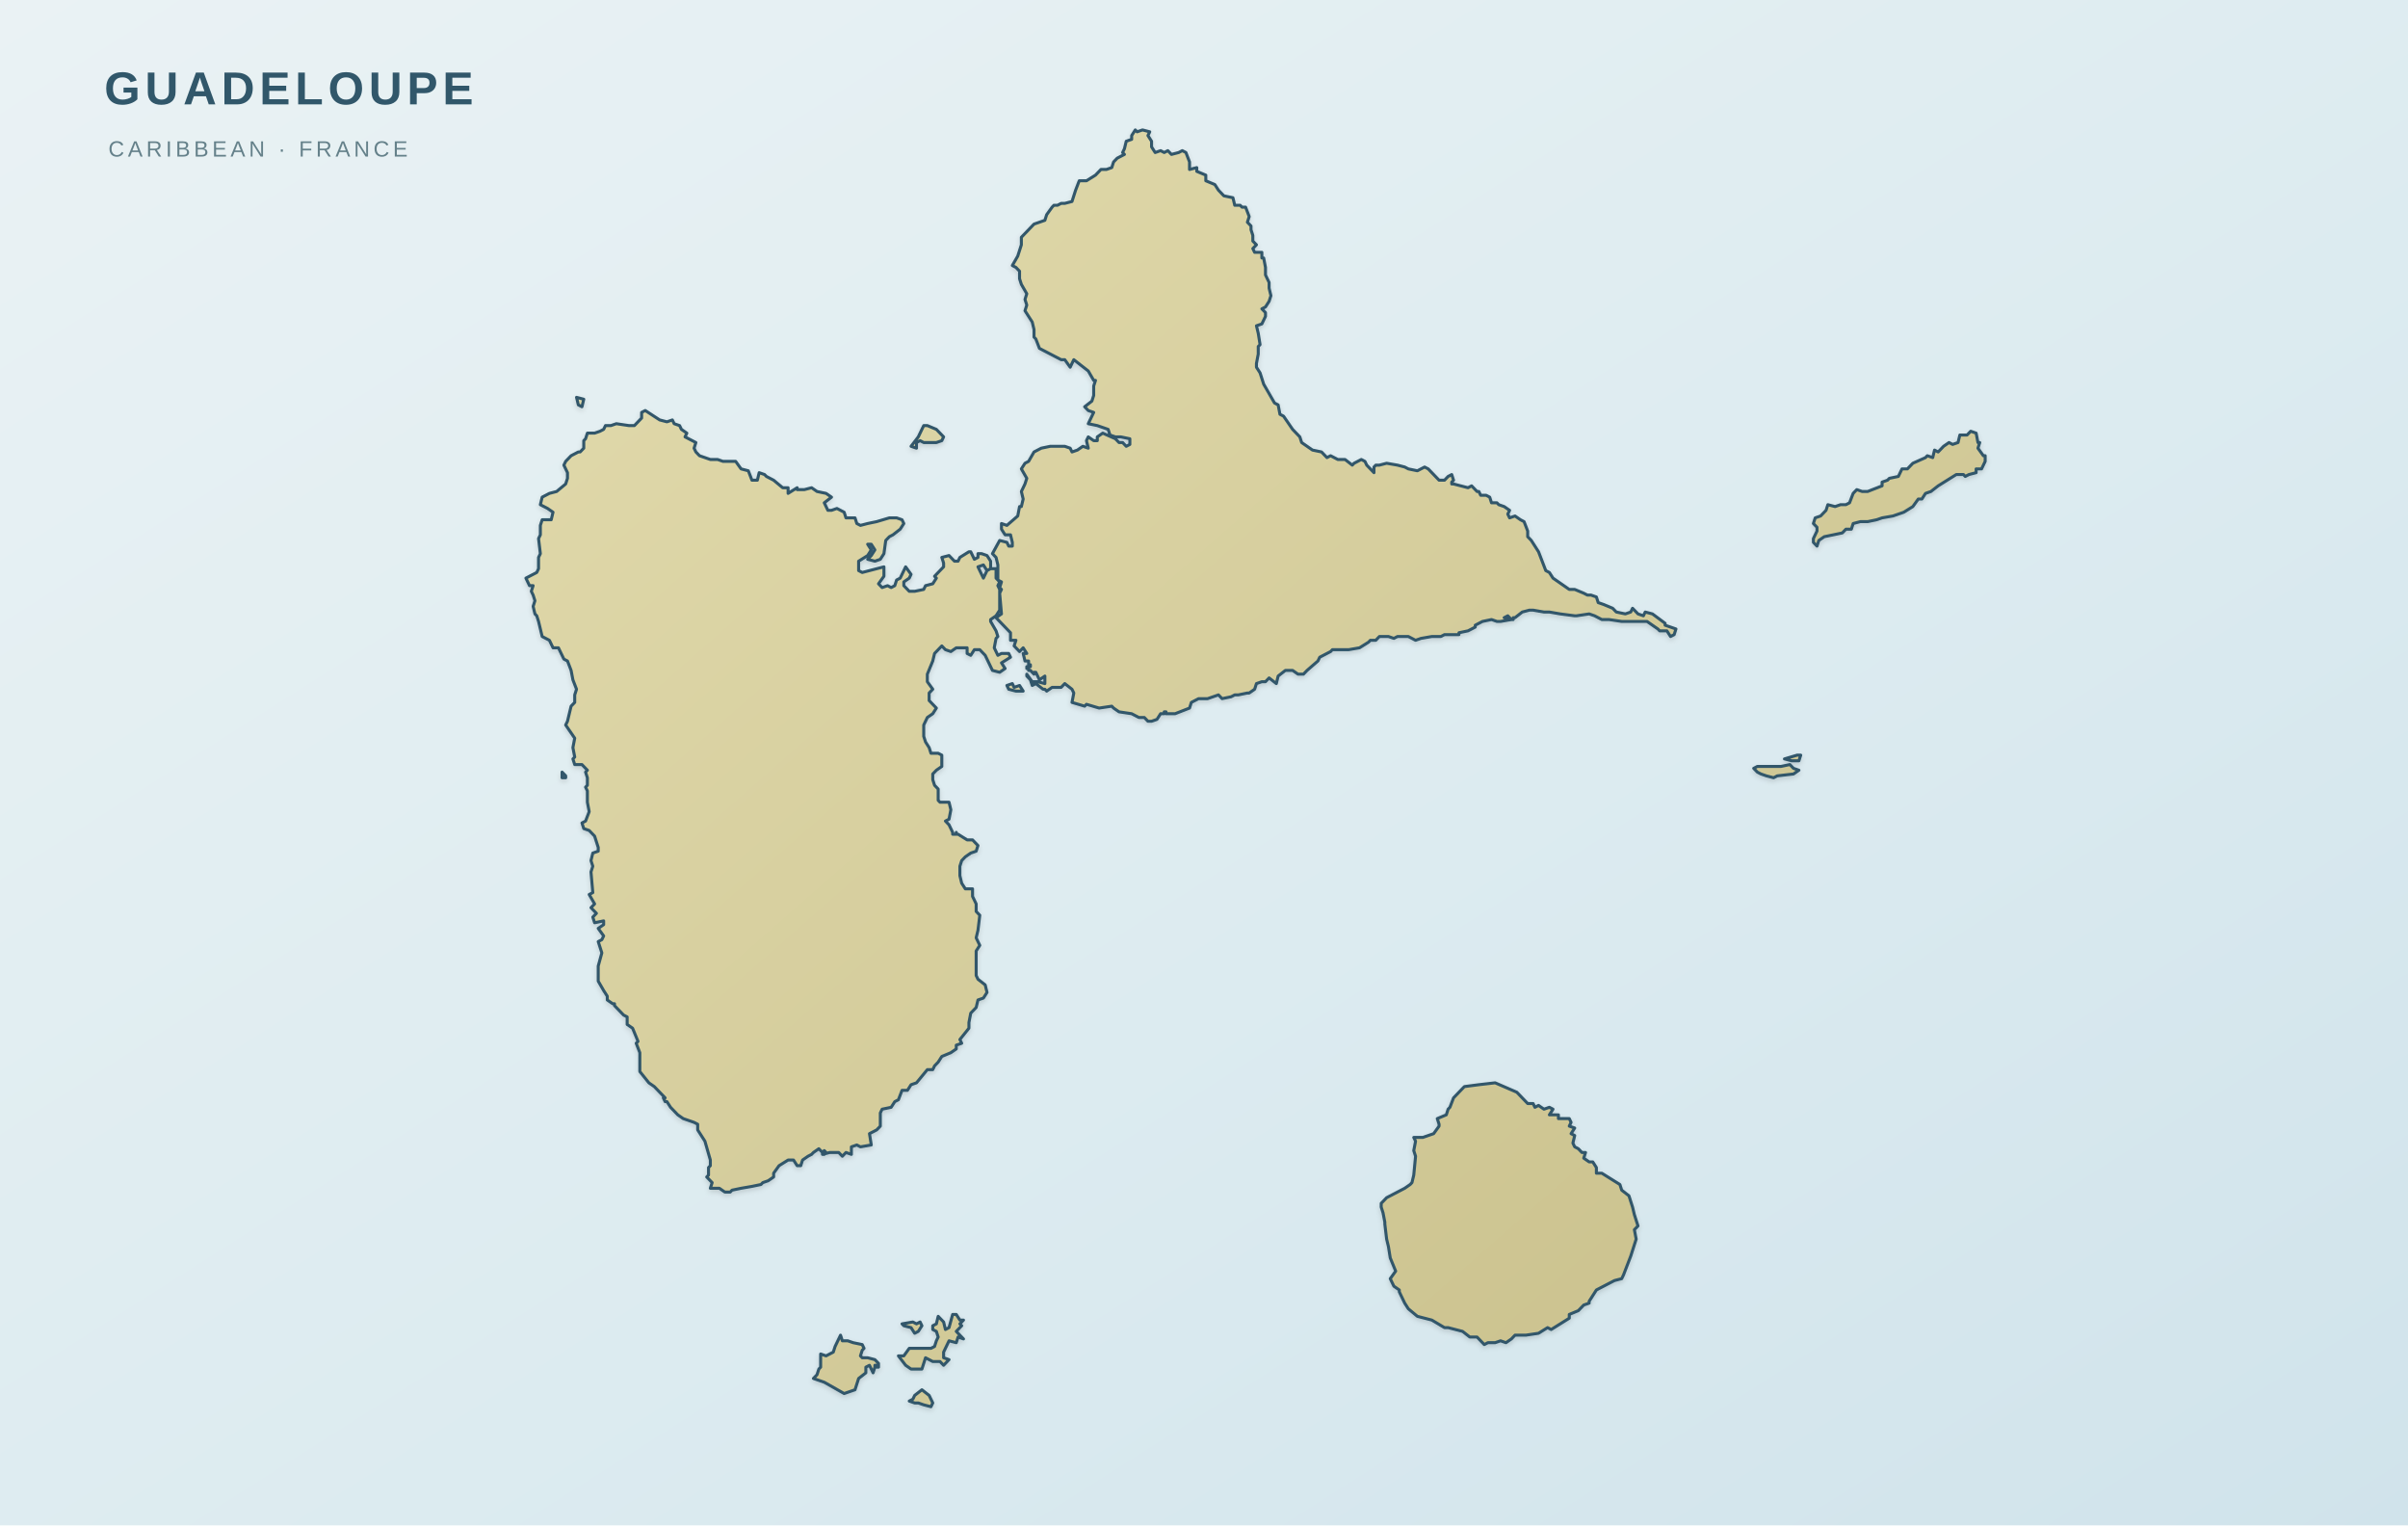
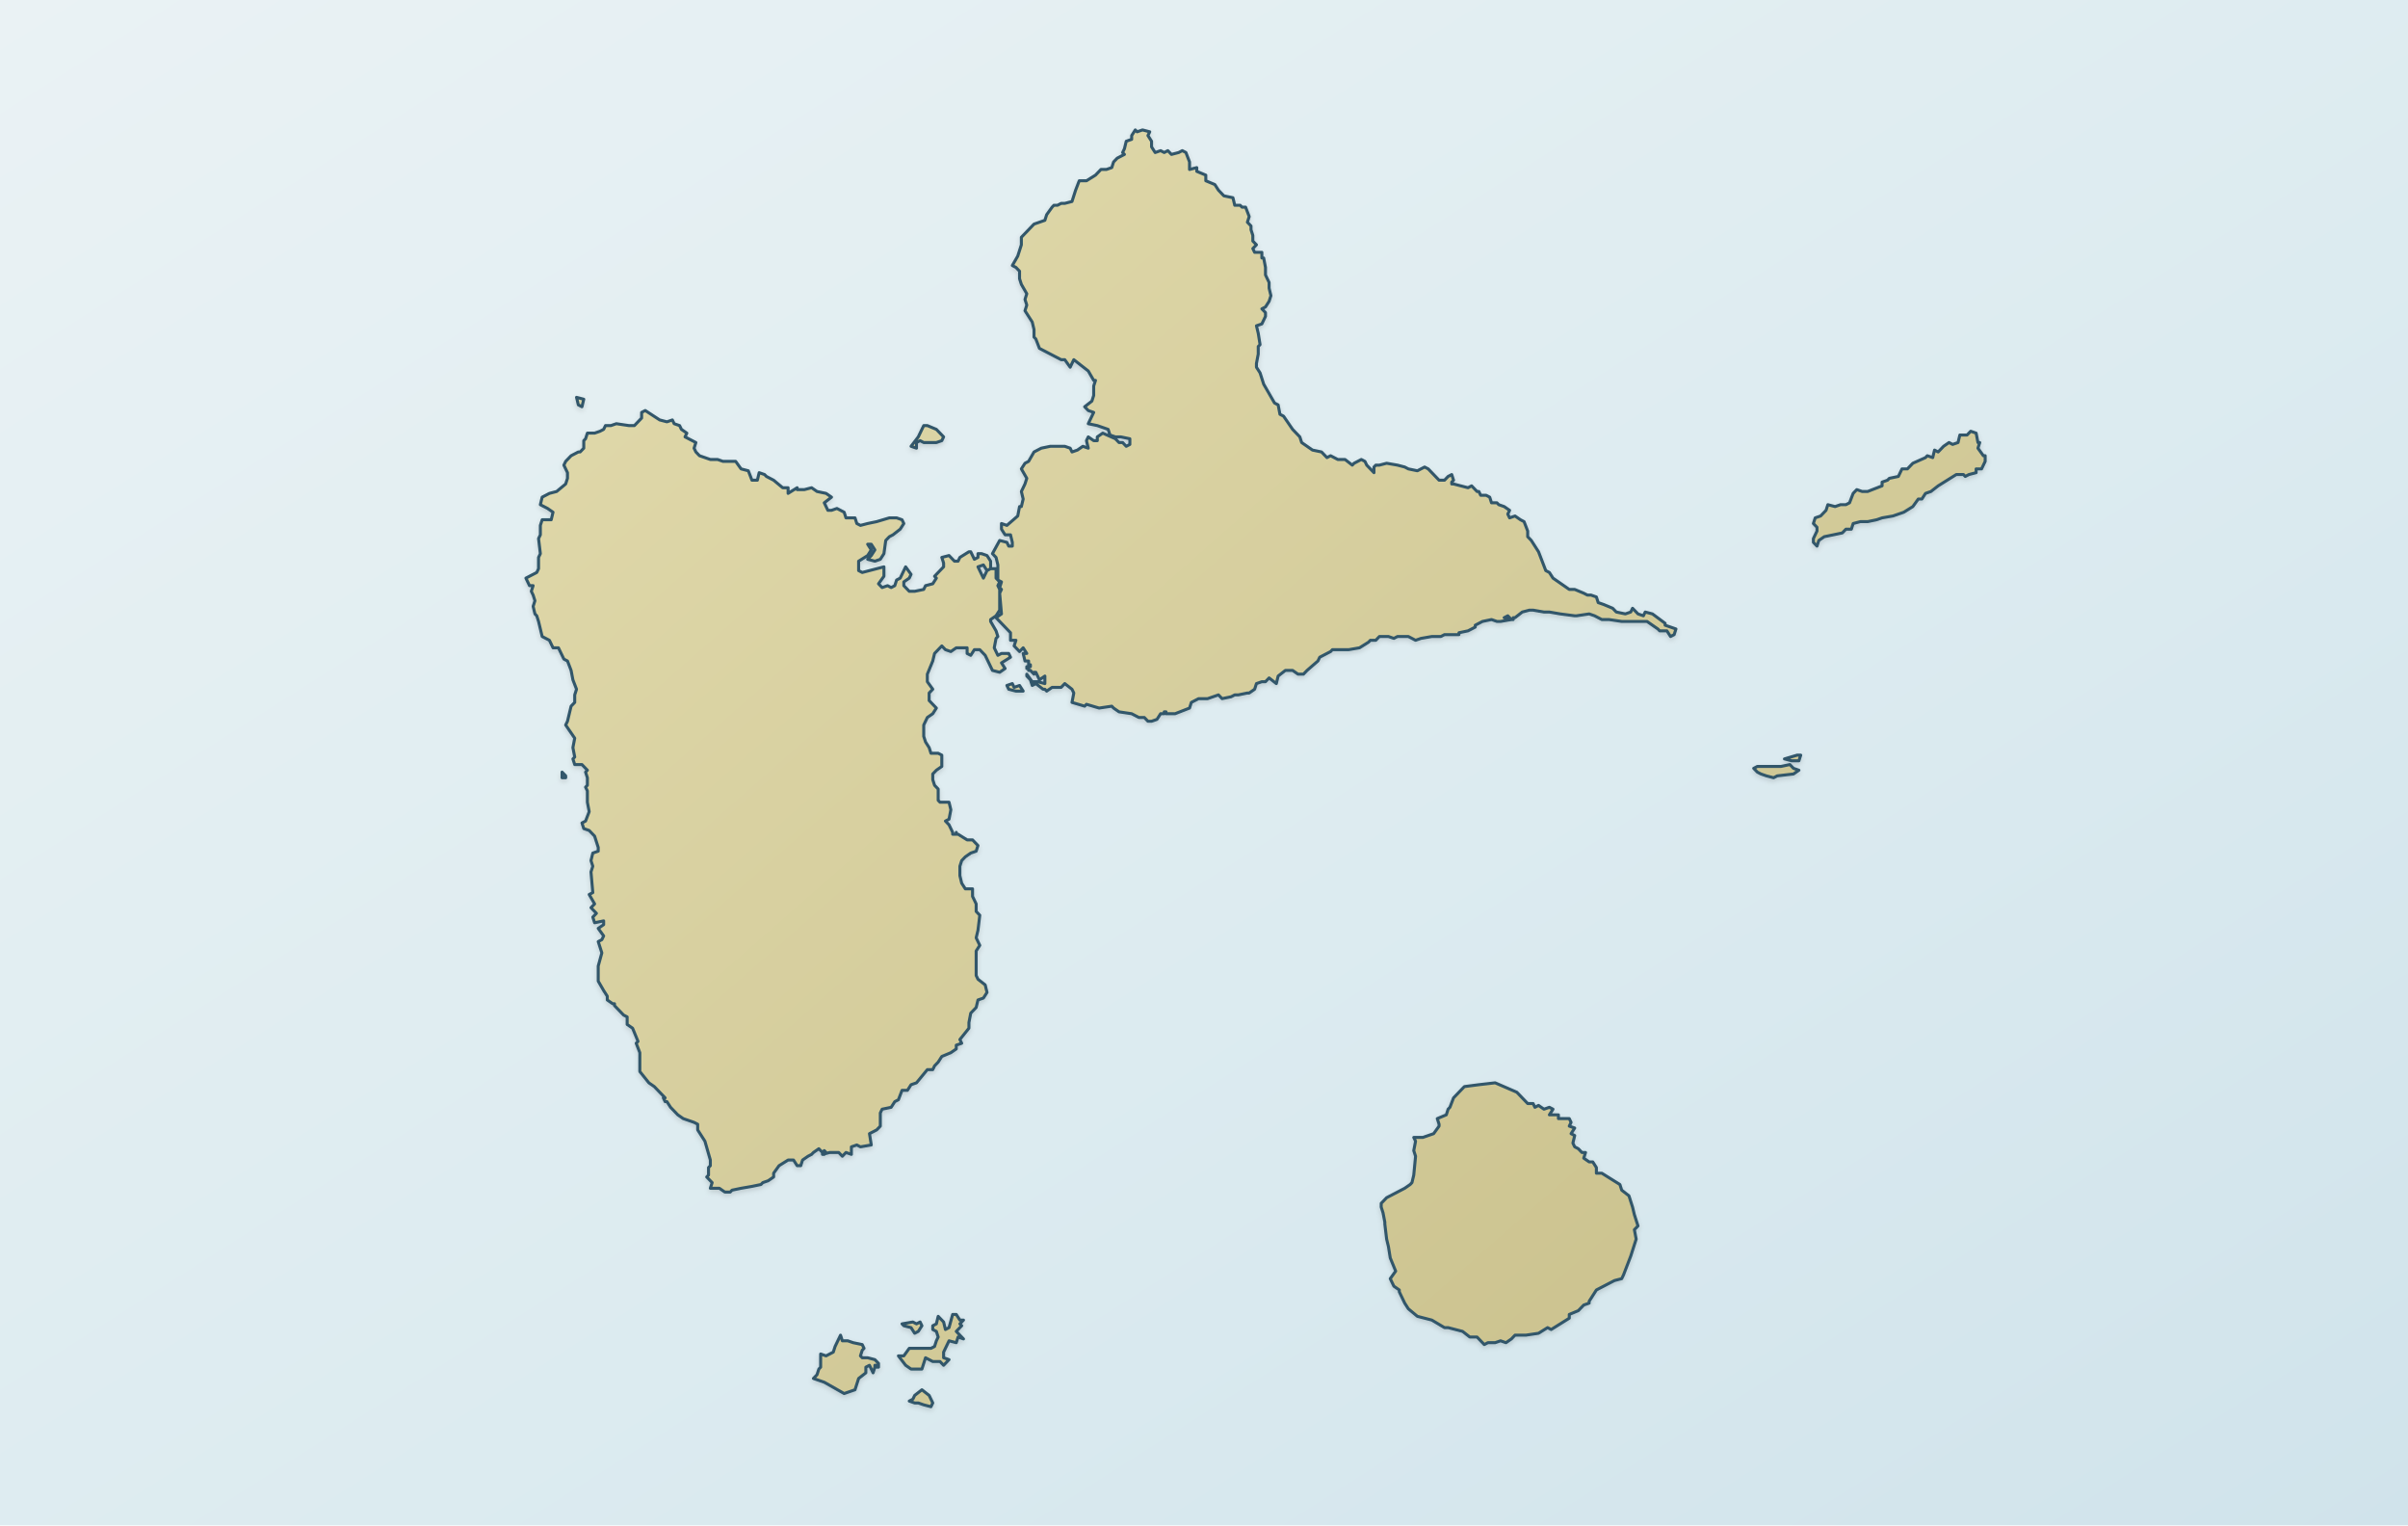
<svg xmlns="http://www.w3.org/2000/svg" width="1200" height="760" viewBox="0 0 1200 760" role="img" data-map-style="journey-atlas-region-map" data-map-projection="local-equirectangular-fit-v1" aria-labelledby="guadeloupe-map-title guadeloupe-map-desc">
  <defs>
    <linearGradient id="sea" x1="0" y1="0" x2="1" y2="1">
      <stop stop-color="#eaf2f4" />
      <stop offset=".58" stop-color="#dcebf0" />
      <stop offset="1" stop-color="#d0e3eb" />
    </linearGradient>
    <linearGradient id="land" x1="0" y1="0" x2="1" y2="1">
      <stop stop-color="#e2dbad" />
      <stop offset=".53" stop-color="#d4cc9b" />
      <stop offset="1" stop-color="#c8bf8a" />
    </linearGradient>
    <filter id="shadow">
      <feDropShadow dx="0" dy="1.2" stdDeviation="1.2" flood-opacity=".14" />
    </filter>
  </defs>
  <rect width="1200" height="760" fill="url(#sea)" />
  <g id="map-geography">
    <path id="guadeloupe-land" d="M453.116,698.074 L454.918,697.136 L455.819,695.259 L459.424,692.444 L463.028,695.259 L464.830,699.012 L463.929,700.889 L460.325,699.951 L457.621,699.012 L455.819,699.012 L453.116,698.074 Z M702.729,590.173 L703.630,589.235 L704.531,585.481 L705.432,576.099 L704.531,573.284 L705.432,568.593 L704.531,566.716 L709.037,566.716 L714.444,564.840 L717.147,561.086 L717.147,560.148 L716.246,557.333 L720.751,555.457 L721.653,552.642 L722.554,551.704 L724.356,547.012 L729.763,541.383 L736.972,540.444 L745.082,539.506 L755.896,544.198 L761.302,549.827 L764.006,549.827 L764.907,551.704 L766.709,550.765 L769.413,552.642 L772.116,551.704 L773.918,552.642 L772.116,555.457 L776.622,555.457 L776.622,557.333 L782.028,557.333 L782.929,559.210 L782.028,561.086 L784.732,562.025 L782.929,564.840 L784.732,565.778 L783.831,569.531 L784.732,571.407 L786.534,572.346 L788.336,574.222 L790.139,574.222 L789.237,577.037 L791.941,578.914 L793.743,578.914 L795.545,581.728 L795.545,584.543 L798.249,584.543 L802.754,587.358 L807.260,590.173 L808.161,592.988 L811.766,595.802 L813.568,601.432 L814.469,605.185 L816.271,610.815 L814.469,612.691 L815.370,617.383 L814.469,620.198 L812.667,625.827 L810.865,630.519 L809.062,635.210 L808.161,637.086 L804.557,638.025 L802.754,638.963 L799.150,640.840 L795.545,642.716 L793.743,645.531 L791.941,648.346 L791.941,649.284 L789.237,650.222 L786.534,653.037 L782.028,654.914 L782.028,656.790 L773.017,662.420 L771.215,661.481 L766.709,664.296 L760.401,665.235 L754.994,665.235 L753.192,667.111 L750.489,668.988 L747.785,668.049 L745.082,668.988 L741.477,668.988 L739.675,669.926 L736.071,666.173 L732.466,666.173 L728.862,663.358 L721.653,661.481 L719.850,661.481 L713.542,657.728 L706.333,655.852 L701.828,652.099 L700.025,649.284 L697.322,643.654 L697.322,642.716 L694.619,640.840 L692.816,637.086 L695.520,633.333 L692.816,626.765 L691.915,621.136 L691.014,617.383 L690.113,609.877 L690.113,608.938 L689.212,604.247 L688.311,601.432 L688.311,599.556 L691.014,596.741 L700.025,592.049 L702.729,590.173 Z M281.901,386.568 L281.901,387.506 L280.099,387.506 L280.099,384.691 L281.901,386.568 Z M466.633,668.049 L467.534,666.173 L466.633,663.358 L464.830,662.420 L464.830,660.543 L466.633,659.605 L467.534,655.852 L470.237,658.667 L471.138,662.420 L472.941,661.481 L474.743,654.914 L476.545,654.914 L478.347,657.728 L480.150,657.728 L478.347,659.605 L479.249,660.543 L476.545,663.358 L480.150,667.111 L477.446,666.173 L476.545,668.988 L472.941,668.049 L472.039,669.926 L470.237,673.679 L470.237,676.494 L472.941,677.432 L470.237,680.247 L468.435,678.370 L464.830,678.370 L461.226,676.494 L460.325,679.309 L459.424,682.123 L454.017,682.123 L451.313,680.247 L447.709,675.556 L450.412,675.556 L453.116,671.802 L462.127,671.802 L463.929,671.802 L465.732,670.864 L466.633,668.049 Z M437.797,681.185 L436.895,681.185 L436.895,680.247 L435.994,680.247 L435.994,681.185 L435.093,684.000 L433.291,680.247 L431.489,681.185 L431.489,684.000 L427.884,686.815 L426.082,692.444 L420.675,694.321 L410.763,688.691 L405.356,686.815 L407.158,684.938 L408.059,682.123 L408.960,681.185 L408.960,674.617 L411.664,675.556 L415.268,673.679 L416.169,670.864 L418.873,665.235 L419.774,668.049 L422.477,668.049 L425.181,668.988 L429.686,669.926 L430.587,671.802 L429.686,672.741 L428.785,675.556 L429.686,676.494 L432.390,676.494 L435.994,677.432 L437.797,679.309 L437.797,681.185 Z M449.511,659.605 L454.918,658.667 L456.720,659.605 L458.523,658.667 L459.424,660.543 L457.621,663.358 L455.819,664.296 L454.017,661.481 L450.412,660.543 L449.511,659.605 Z M873.944,382.815 L875.746,381.877 L878.449,381.877 L881.153,381.877 L887.461,381.877 L891.966,380.938 L893.769,382.815 L896.472,383.753 L893.769,385.630 L885.658,386.568 L883.856,387.506 L880.252,386.568 L877.548,385.630 L875.746,384.691 L873.944,382.815 Z M889.263,378.123 L895.571,376.247 L897.373,376.247 L896.472,379.062 L892.867,379.062 L889.263,378.123 Z M927.110,259.901 L923.506,260.840 L922.605,263.654 L919.901,263.654 L918.099,265.531 L913.593,266.469 L909.088,267.407 L906.384,269.284 L905.483,272.099 L903.681,270.222 L903.681,268.346 L905.483,264.593 L905.483,262.716 L903.681,260.840 L904.582,258.025 L907.285,257.086 L909.989,254.272 L910.890,251.457 L914.495,252.395 L917.198,251.457 L919.901,251.457 L921.704,250.519 L923.506,245.827 L925.308,243.951 L928.011,244.889 L930.715,244.889 L937.924,242.074 L937.924,240.198 L940.627,239.259 L941.528,238.321 L946.034,237.383 L947.836,233.630 L950.540,233.630 L953.243,230.815 L959.551,228.000 L960.452,227.062 L963.156,228.000 L964.057,224.247 L965.859,225.185 L968.562,222.370 L971.266,220.494 L973.068,221.432 L975.771,220.494 L976.673,216.741 L980.277,216.741 L982.079,214.864 L984.783,215.802 L985.684,220.494 L986.585,220.494 L985.684,223.309 L988.387,227.062 L989.288,227.062 L989.288,229.877 L987.486,233.630 L984.783,233.630 L984.783,235.506 L981.178,236.444 L979.376,237.383 L978.475,236.444 L974.870,236.444 L965.859,242.074 L962.254,244.889 L959.551,245.827 L957.749,248.642 L955.947,248.642 L953.243,252.395 L948.737,255.210 L943.331,257.086 L937.924,258.025 L935.221,258.963 L930.715,259.901 L927.110,259.901 Z M287.308,197.975 L290.912,198.914 L290.011,202.667 L288.209,201.728 L287.308,197.975 Z M267.483,285.235 L268.384,283.358 L268.384,277.728 L269.285,275.852 L268.384,268.346 L269.285,266.469 L269.285,261.778 L270.186,258.963 L274.692,258.963 L275.593,255.210 L272.890,253.333 L269.285,251.457 L270.186,247.704 L273.791,245.827 L277.395,244.889 L281.901,241.136 L282.802,238.321 L282.802,235.506 L281.000,231.753 L281.901,229.877 L284.604,227.062 L288.209,225.185 L289.110,225.185 L290.912,223.309 L290.912,219.556 L291.813,218.617 L292.715,215.802 L296.319,215.802 L299.022,214.864 L300.825,213.926 L301.726,212.049 L304.429,212.049 L307.133,211.111 L313.441,212.049 L316.144,212.049 L319.748,208.296 L319.748,205.481 L321.551,204.543 L328.760,209.235 L332.364,210.173 L335.068,209.235 L335.969,211.111 L338.672,212.049 L339.573,213.926 L342.277,215.802 L341.376,217.679 L346.782,220.494 L345.881,223.309 L346.782,225.185 L348.585,227.062 L353.991,228.938 L357.596,228.938 L360.299,229.877 L361.200,229.877 L363.003,229.877 L366.607,229.877 L369.311,233.630 L372.915,234.568 L374.717,239.259 L377.421,239.259 L378.322,235.506 L381.025,236.444 L381.926,237.383 L385.531,239.259 L390.037,243.012 L392.740,243.012 L392.740,245.827 L397.246,243.012 L397.246,243.951 L400.850,243.951 L404.455,243.012 L407.158,244.889 L411.664,245.827 L414.367,247.704 L410.763,250.519 L412.565,254.272 L414.367,254.272 L417.071,253.333 L420.675,255.210 L421.576,258.025 L426.082,258.025 L426.983,260.840 L428.785,261.778 L432.390,260.840 L436.895,259.901 L443.203,258.025 L446.808,258.025 L449.511,258.963 L450.412,260.840 L448.610,263.654 L445.006,266.469 L443.203,267.407 L441.401,269.284 L440.500,275.852 L438.698,278.667 L435.994,279.605 L432.390,278.667 L434.192,276.790 L435.994,273.975 L434.192,271.160 L432.390,271.160 L434.192,273.975 L432.390,276.790 L427.884,279.605 L427.884,284.296 L429.686,285.235 L436.895,283.358 L440.500,282.420 L440.500,287.111 L437.797,290.864 L439.599,292.741 L442.302,291.802 L444.104,292.741 L445.907,291.802 L446.808,288.988 L448.610,288.049 L451.313,282.420 L454.017,286.173 L453.116,288.049 L450.412,289.926 L450.412,291.802 L453.116,294.617 L455.819,294.617 L460.325,293.679 L461.226,291.802 L464.830,290.864 L466.633,288.049 L465.732,287.111 L470.237,282.420 L470.237,280.543 L469.336,277.728 L472.941,276.790 L475.644,279.605 L477.446,279.605 L478.347,277.728 L482.853,274.914 L483.754,274.914 L485.556,278.667 L487.359,277.728 L487.359,275.852 L489.161,275.852 L491.864,276.790 L493.667,279.605 L493.667,283.358 L491.864,284.296 L490.062,281.481 L487.359,282.420 L490.062,288.049 L491.864,284.296 L493.667,283.358 L496.370,283.358 L496.370,288.049 L498.172,289.926 L497.271,291.802 L498.172,293.679 L498.172,297.432 L498.172,300.247 L498.172,304.000 L496.370,306.815 L493.667,308.691 L493.667,309.630 L496.370,314.321 L497.271,317.136 L496.370,318.074 L495.469,322.765 L497.271,326.519 L499.073,325.580 L502.678,325.580 L503.579,327.457 L499.073,330.272 L500.876,333.086 L498.172,334.963 L494.568,334.025 L493.667,332.148 L490.963,326.519 L488.260,323.704 L485.556,323.704 L483.754,326.519 L481.952,325.580 L481.952,322.765 L479.249,322.765 L476.545,322.765 L473.842,324.642 L471.138,323.704 L469.336,321.827 L465.732,325.580 L464.830,329.333 L462.127,335.901 L462.127,339.654 L464.830,343.407 L463.028,345.284 L463.028,349.037 L466.633,352.790 L464.830,355.605 L462.127,357.481 L460.325,361.235 L460.325,366.864 L461.226,369.679 L463.028,372.494 L463.929,375.309 L467.534,375.309 L469.336,376.247 L469.336,378.123 L469.336,381.877 L466.633,383.753 L464.830,385.630 L464.830,388.444 L465.732,391.259 L467.534,393.136 L467.534,398.765 L468.435,399.704 L472.941,399.704 L473.842,403.457 L472.941,408.148 L471.138,409.086 L472.941,410.963 L474.743,414.716 L474.743,415.654 L476.545,415.654 L476.545,414.716 L476.545,415.654 L477.446,415.654 L481.952,418.469 L484.655,418.469 L487.359,421.284 L486.458,424.099 L483.754,425.037 L481.051,426.914 L479.249,428.790 L478.347,431.605 L478.347,436.296 L479.249,440.049 L481.051,442.864 L484.655,442.864 L484.655,446.617 L486.458,450.370 L486.458,454.123 L488.260,456.000 L487.359,463.506 L486.458,467.259 L488.260,471.012 L486.458,473.827 L486.458,477.580 L486.458,486.025 L487.359,487.901 L490.963,490.716 L491.864,494.469 L490.062,497.284 L487.359,498.222 L486.458,501.975 L483.754,504.790 L482.853,509.481 L482.853,512.296 L478.347,517.926 L479.249,519.802 L476.545,520.741 L476.545,522.617 L473.842,524.494 L469.336,526.370 L467.534,529.185 L465.732,531.062 L464.830,532.938 L462.127,532.938 L456.720,539.506 L454.017,540.444 L452.215,543.259 L449.511,543.259 L447.709,547.951 L445.907,548.889 L444.104,551.704 L439.599,552.642 L438.698,554.519 L438.698,561.086 L436.895,562.963 L433.291,564.840 L434.192,570.469 L428.785,571.407 L426.983,570.469 L424.280,571.407 L424.280,575.160 L421.576,574.222 L419.774,576.099 L417.972,574.222 L414.367,574.222 L413.466,574.222 L409.861,575.160 L409.861,574.222 L409.861,575.160 L410.763,575.160 L411.664,574.222 L410.763,574.222 L411.664,574.222 L410.763,573.284 L409.861,574.222 L408.960,573.284 L408.059,572.346 L405.356,574.222 L404.455,575.160 L402.652,576.099 L399.949,577.975 L399.048,580.790 L397.246,580.790 L395.443,577.975 L392.740,577.975 L388.234,580.790 L385.531,584.543 L385.531,586.420 L382.828,588.296 L380.124,589.235 L379.223,590.173 L374.717,591.111 L369.311,592.049 L364.805,592.988 L363.904,593.926 L361.200,593.926 L358.497,592.049 L353.991,592.049 L354.893,589.235 L352.189,586.420 L353.090,585.481 L353.090,581.728 L353.991,580.790 L353.991,577.975 L351.288,568.593 L347.683,562.963 L347.683,560.148 L345.881,559.210 L340.474,557.333 L337.771,555.457 L334.167,551.704 L332.364,548.889 L331.463,548.889 L330.562,547.012 L331.463,547.012 L326.056,541.383 L323.353,539.506 L318.847,533.877 L318.847,527.309 L318.847,524.494 L317.045,519.802 L317.946,518.864 L315.243,512.296 L312.539,510.420 L312.539,506.667 L310.737,505.728 L306.231,501.037 L306.231,500.099 L305.330,500.099 L302.627,498.222 L302.627,496.346 L300.825,493.531 L298.121,488.840 L298.121,486.025 L298.121,481.333 L299.924,474.765 L299.022,471.951 L298.121,469.136 L299.924,468.198 L300.825,466.321 L298.121,462.568 L300.825,460.691 L300.825,458.815 L296.319,459.753 L295.418,456.938 L297.220,455.062 L294.517,452.247 L296.319,450.370 L293.616,445.679 L295.418,444.741 L294.517,434.420 L295.418,431.605 L294.517,428.790 L295.418,425.037 L298.121,424.099 L298.121,422.222 L296.319,416.593 L293.616,413.778 L290.912,412.840 L290.011,410.025 L291.813,409.086 L293.616,404.395 L292.715,399.704 L292.715,394.074 L291.813,392.198 L292.715,391.259 L292.715,387.506 L291.813,384.691 L292.715,383.753 L290.011,380.938 L286.407,380.938 L285.505,378.123 L286.407,377.185 L285.505,372.494 L286.407,367.802 L281.901,361.235 L282.802,359.358 L284.604,351.852 L286.407,349.975 L286.407,346.222 L287.308,343.407 L285.505,338.716 L284.604,334.025 L282.802,329.333 L281.000,328.395 L278.296,322.765 L275.593,322.765 L273.791,319.012 L270.186,317.136 L268.384,309.630 L267.483,306.815 L266.582,305.877 L265.681,302.123 L266.582,299.309 L265.681,296.494 L264.779,294.617 L265.681,291.802 L263.878,291.802 L262.076,288.049 L267.483,285.235 Z M504.480,340.593 L505.381,342.469 L508.085,341.531 L509.887,344.346 L506.282,344.346 L502.678,343.407 L501.777,341.531 L504.480,340.593 Z M454.017,222.370 L457.621,217.679 L460.325,212.049 L462.127,212.049 L466.633,213.926 L468.435,215.802 L470.237,217.679 L469.336,219.556 L466.633,220.494 L460.325,220.494 L458.523,219.556 L456.720,220.494 L456.720,223.309 L454.017,222.370 Z M545.932,189.531 L545.031,189.531 L542.328,184.840 L538.723,182.025 L535.119,179.210 L533.316,182.963 L530.613,179.210 L528.811,179.210 L523.404,176.395 L521.602,175.457 L517.997,173.580 L516.195,168.889 L515.294,167.951 L515.294,164.198 L514.393,160.444 L510.788,154.815 L511.689,152.000 L510.788,149.185 L511.689,146.370 L508.986,141.679 L508.085,138.864 L508.085,135.111 L506.282,133.235 L504.480,132.296 L507.184,127.605 L508.986,121.975 L508.986,118.222 L515.294,111.654 L517.997,110.716 L520.701,109.778 L521.602,106.963 L524.305,103.210 L525.206,102.272 L527.008,102.272 L528.811,101.333 L530.613,101.333 L534.217,100.395 L536.020,94.765 L537.822,90.074 L541.427,90.074 L545.932,87.259 L548.636,84.444 L551.339,84.444 L554.042,83.506 L554.943,80.691 L556.746,78.815 L560.350,76.938 L559.449,76.000 L560.350,74.123 L561.251,70.370 L563.955,69.432 L563.955,67.556 L565.757,64.741 L566.658,65.679 L569.362,64.741 L572.966,65.679 L572.065,67.556 L573.867,70.370 L573.867,73.185 L575.669,76.000 L578.373,75.062 L580.175,76.000 L581.977,75.062 L583.780,76.938 L587.384,76.000 L589.186,75.062 L590.989,76.000 L592.791,80.691 L592.791,84.444 L596.395,83.506 L596.395,85.383 L600.901,87.259 L600.901,90.074 L605.407,91.951 L607.209,94.765 L609.912,97.580 L614.418,98.519 L615.319,102.272 L618.023,102.272 L618.924,103.210 L620.726,103.210 L622.528,107.901 L621.627,110.716 L623.429,112.593 L623.429,114.469 L624.331,117.284 L624.331,120.099 L626.133,121.975 L624.331,123.852 L625.232,125.728 L628.836,125.728 L628.836,128.543 L629.737,128.543 L630.638,133.235 L630.638,136.988 L632.441,140.741 L632.441,143.556 L633.342,147.309 L632.441,150.123 L630.638,152.938 L628.836,153.877 L630.638,155.753 L630.638,157.630 L628.836,161.383 L626.133,162.321 L627.034,166.074 L627.935,171.704 L627.034,172.642 L627.034,174.519 L627.034,176.395 L626.133,181.086 L626.133,182.963 L627.935,185.778 L629.737,191.407 L635.144,200.790 L636.946,201.728 L637.847,206.420 L639.650,207.358 L644.155,213.926 L647.760,217.679 L648.661,220.494 L654.068,224.247 L658.573,225.185 L661.277,228.000 L663.079,227.062 L666.684,228.938 L670.288,228.938 L673.893,231.753 L674.794,230.815 L678.398,228.938 L680.201,229.877 L681.102,231.753 L684.706,235.506 L684.706,232.691 L685.607,231.753 L687.410,231.753 L691.014,230.815 L696.421,231.753 L700.025,232.691 L701.828,233.630 L706.333,234.568 L709.938,232.691 L711.740,233.630 L717.147,239.259 L719.850,239.259 L721.653,237.383 L723.455,236.444 L724.356,239.259 L723.455,240.198 L723.455,241.136 L724.356,241.136 L731.565,243.012 L733.367,242.074 L736.071,244.889 L736.972,244.889 L737.873,246.765 L740.576,246.765 L742.379,247.704 L743.280,250.519 L745.983,250.519 L746.884,251.457 L749.588,252.395 L752.291,254.272 L751.390,256.148 L752.291,258.025 L754.994,257.086 L757.698,258.963 L759.500,259.901 L761.302,264.593 L761.302,267.407 L763.105,269.284 L766.709,274.914 L770.314,284.296 L772.116,285.235 L773.918,288.049 L779.325,291.802 L782.028,293.679 L784.732,293.679 L789.237,295.556 L791.040,296.494 L792.842,296.494 L795.545,297.432 L796.446,300.247 L799.150,301.185 L803.655,303.062 L805.458,304.938 L809.963,305.877 L812.667,304.938 L813.568,303.062 L816.271,305.877 L818.975,306.815 L819.876,304.938 L823.480,305.877 L829.788,310.568 L829.788,311.506 L832.492,312.444 L835.195,313.383 L834.294,316.198 L832.492,317.136 L830.689,314.321 L827.085,314.321 L826.184,313.383 L820.777,309.630 L818.074,309.630 L814.469,309.630 L808.161,309.630 L801.853,308.691 L798.249,308.691 L794.644,306.815 L791.941,305.877 L785.633,306.815 L784.732,306.815 L777.523,305.877 L772.116,304.938 L769.413,304.938 L764.006,304.000 L762.203,304.000 L758.599,304.938 L754.994,307.753 L754.093,307.753 L754.093,308.691 L753.192,308.691 L751.390,306.815 L751.390,307.753 L751.390,306.815 L749.588,307.753 L750.489,307.753 L751.390,308.691 L752.291,307.753 L753.192,308.691 L747.785,309.630 L746.884,309.630 L745.983,309.630 L743.280,308.691 L738.774,309.630 L735.170,311.506 L735.170,312.444 L731.565,314.321 L727.059,315.259 L727.059,316.198 L719.850,316.198 L718.048,317.136 L713.542,317.136 L708.136,318.074 L705.432,319.012 L701.828,317.136 L700.025,317.136 L696.421,317.136 L694.619,318.074 L691.915,317.136 L687.410,317.136 L685.607,319.012 L682.904,319.012 L682.003,319.951 L677.497,322.765 L672.090,323.704 L663.980,323.704 L663.079,324.642 L657.672,327.457 L656.771,329.333 L651.364,334.025 L649.562,335.901 L646.859,335.901 L644.155,334.025 L640.551,334.025 L636.946,336.840 L636.045,340.593 L632.441,337.778 L630.638,339.654 L628.836,339.654 L626.133,340.593 L625.232,343.407 L622.528,345.284 L621.627,345.284 L617.121,346.222 L615.319,346.222 L613.517,347.160 L609.011,348.099 L607.209,346.222 L601.802,348.099 L597.297,348.099 L593.692,349.975 L592.791,352.790 L585.582,355.605 L581.076,355.605 L581.977,355.605 L581.076,355.605 L581.076,354.667 L580.175,354.667 L580.175,355.605 L578.373,355.605 L576.571,358.420 L573.867,359.358 L572.065,359.358 L570.263,357.481 L567.559,357.481 L563.955,355.605 L557.647,354.667 L554.943,352.790 L554.042,351.852 L547.734,352.790 L541.427,350.914 L540.525,351.852 L534.217,349.975 L535.119,345.284 L534.217,343.407 L530.613,340.593 L528.811,342.469 L524.305,342.469 L521.602,344.346 L520.701,343.407 L519.799,343.407 L516.195,340.593 L514.393,341.531 L513.491,338.716 L511.689,336.840 L511.689,335.901 L514.393,339.654 L517.096,339.654 L520.701,340.593 L520.701,336.840 L517.997,338.716 L516.195,334.963 L515.294,334.963 L515.294,335.901 L514.393,334.963 L513.491,334.025 L512.590,334.025 L512.590,333.086 L511.689,333.086 L511.689,332.148 L512.590,332.148 L513.491,332.148 L513.491,331.210 L512.590,331.210 L512.590,329.333 L510.788,329.333 L509.887,325.580 L511.689,325.580 L509.887,322.765 L508.085,324.642 L505.381,321.827 L506.282,319.012 L503.579,319.012 L503.579,318.074 L503.579,319.012 L503.579,318.074 L503.579,315.259 L496.370,307.753 L499.073,305.877 L498.172,295.556 L499.073,293.679 L498.172,292.741 L499.073,289.926 L497.271,288.988 L497.271,281.481 L496.370,277.728 L494.568,275.852 L498.172,269.284 L501.777,270.222 L502.678,272.099 L504.480,272.099 L504.480,270.222 L503.579,266.469 L500.876,266.469 L499.073,263.654 L499.073,260.840 L501.777,261.778 L507.184,257.086 L508.085,252.395 L508.986,252.395 L509.887,248.642 L508.986,244.889 L510.788,241.136 L511.689,238.321 L508.986,233.630 L510.788,230.815 L512.590,229.877 L515.294,225.185 L518.898,223.309 L523.404,222.370 L530.613,222.370 L533.316,223.309 L534.217,225.185 L536.921,224.247 L539.624,222.370 L542.328,223.309 L541.427,219.556 L542.328,217.679 L545.031,219.556 L546.833,219.556 L546.833,217.679 L549.537,215.802 L555.845,218.617 L557.647,220.494 L559.449,220.494 L561.251,222.370 L563.054,221.432 L563.054,218.617 L558.548,217.679 L555.845,217.679 L553.141,216.741 L552.240,213.926 L546.833,212.049 L542.328,211.111 L543.229,209.235 L545.031,205.481 L542.328,204.543 L540.525,202.667 L544.130,199.852 L545.031,197.037 L545.031,194.222 L545.031,192.346 L545.932,189.531 Z" fill="url(#land)" fill-rule="evenodd" stroke="#31576a" stroke-width="1.5" stroke-linejoin="round" filter="url(#shadow)" />
  </g>
-   <g fill="#31576a" font-family="Arial,'Noto Sans JP',sans-serif">
-     <text x="52" y="52" font-size="23" letter-spacing="2.4" font-weight="600">GUADELOUPE</text>
-     <text x="54" y="78" font-size="11" letter-spacing="1.8" fill="#65818a">CARIBBEAN · FRANCE</text>
-   </g>
  <g id="geographic-anchors" aria-hidden="true">
    <g id="hero-marker" data-latitude="16.0432" data-longitude="-61.6643" data-x="393.371" data-y="503.664" aria-hidden="true" />
    <g id="scene-marker-1" data-latitude="16.04423" data-longitude="-61.6456" data-x="410.222" data-y="502.698" aria-hidden="true" data-label-x="439.022" data-label-y="476.858" />
    <g id="scene-marker-2" data-latitude="15.87531" data-longitude="-61.58229" data-x="467.272" data-y="661.191" aria-hidden="true" />
    <g id="scene-marker-3" data-latitude="16.24529" data-longitude="-61.177192" data-x="832.319" data-y="314.049" aria-hidden="true" />
    <g id="scene-marker-4" data-latitude="15.88022" data-longitude="-61.3022" data-x="719.670" data-y="656.584" aria-hidden="true" />
    <g id="scene-marker-5" data-latitude="16.2859" data-longitude="-61.58995" data-x="460.370" data-y="275.946" aria-hidden="true" />
    <g id="scene-marker-6" data-latitude="16.32866" data-longitude="-61.46023" data-x="577.264" data-y="235.825" aria-hidden="true" />
    <g id="scene-marker-7" data-latitude="16.31034" data-longitude="-61.04501" data-x="951.432" data-y="253.014" aria-hidden="true" />
    <g id="scene-marker-8" data-latitude="16.23805" data-longitude="-61.53599" data-x="508.995" data-y="320.842" aria-hidden="true" />
  </g>
</svg>
